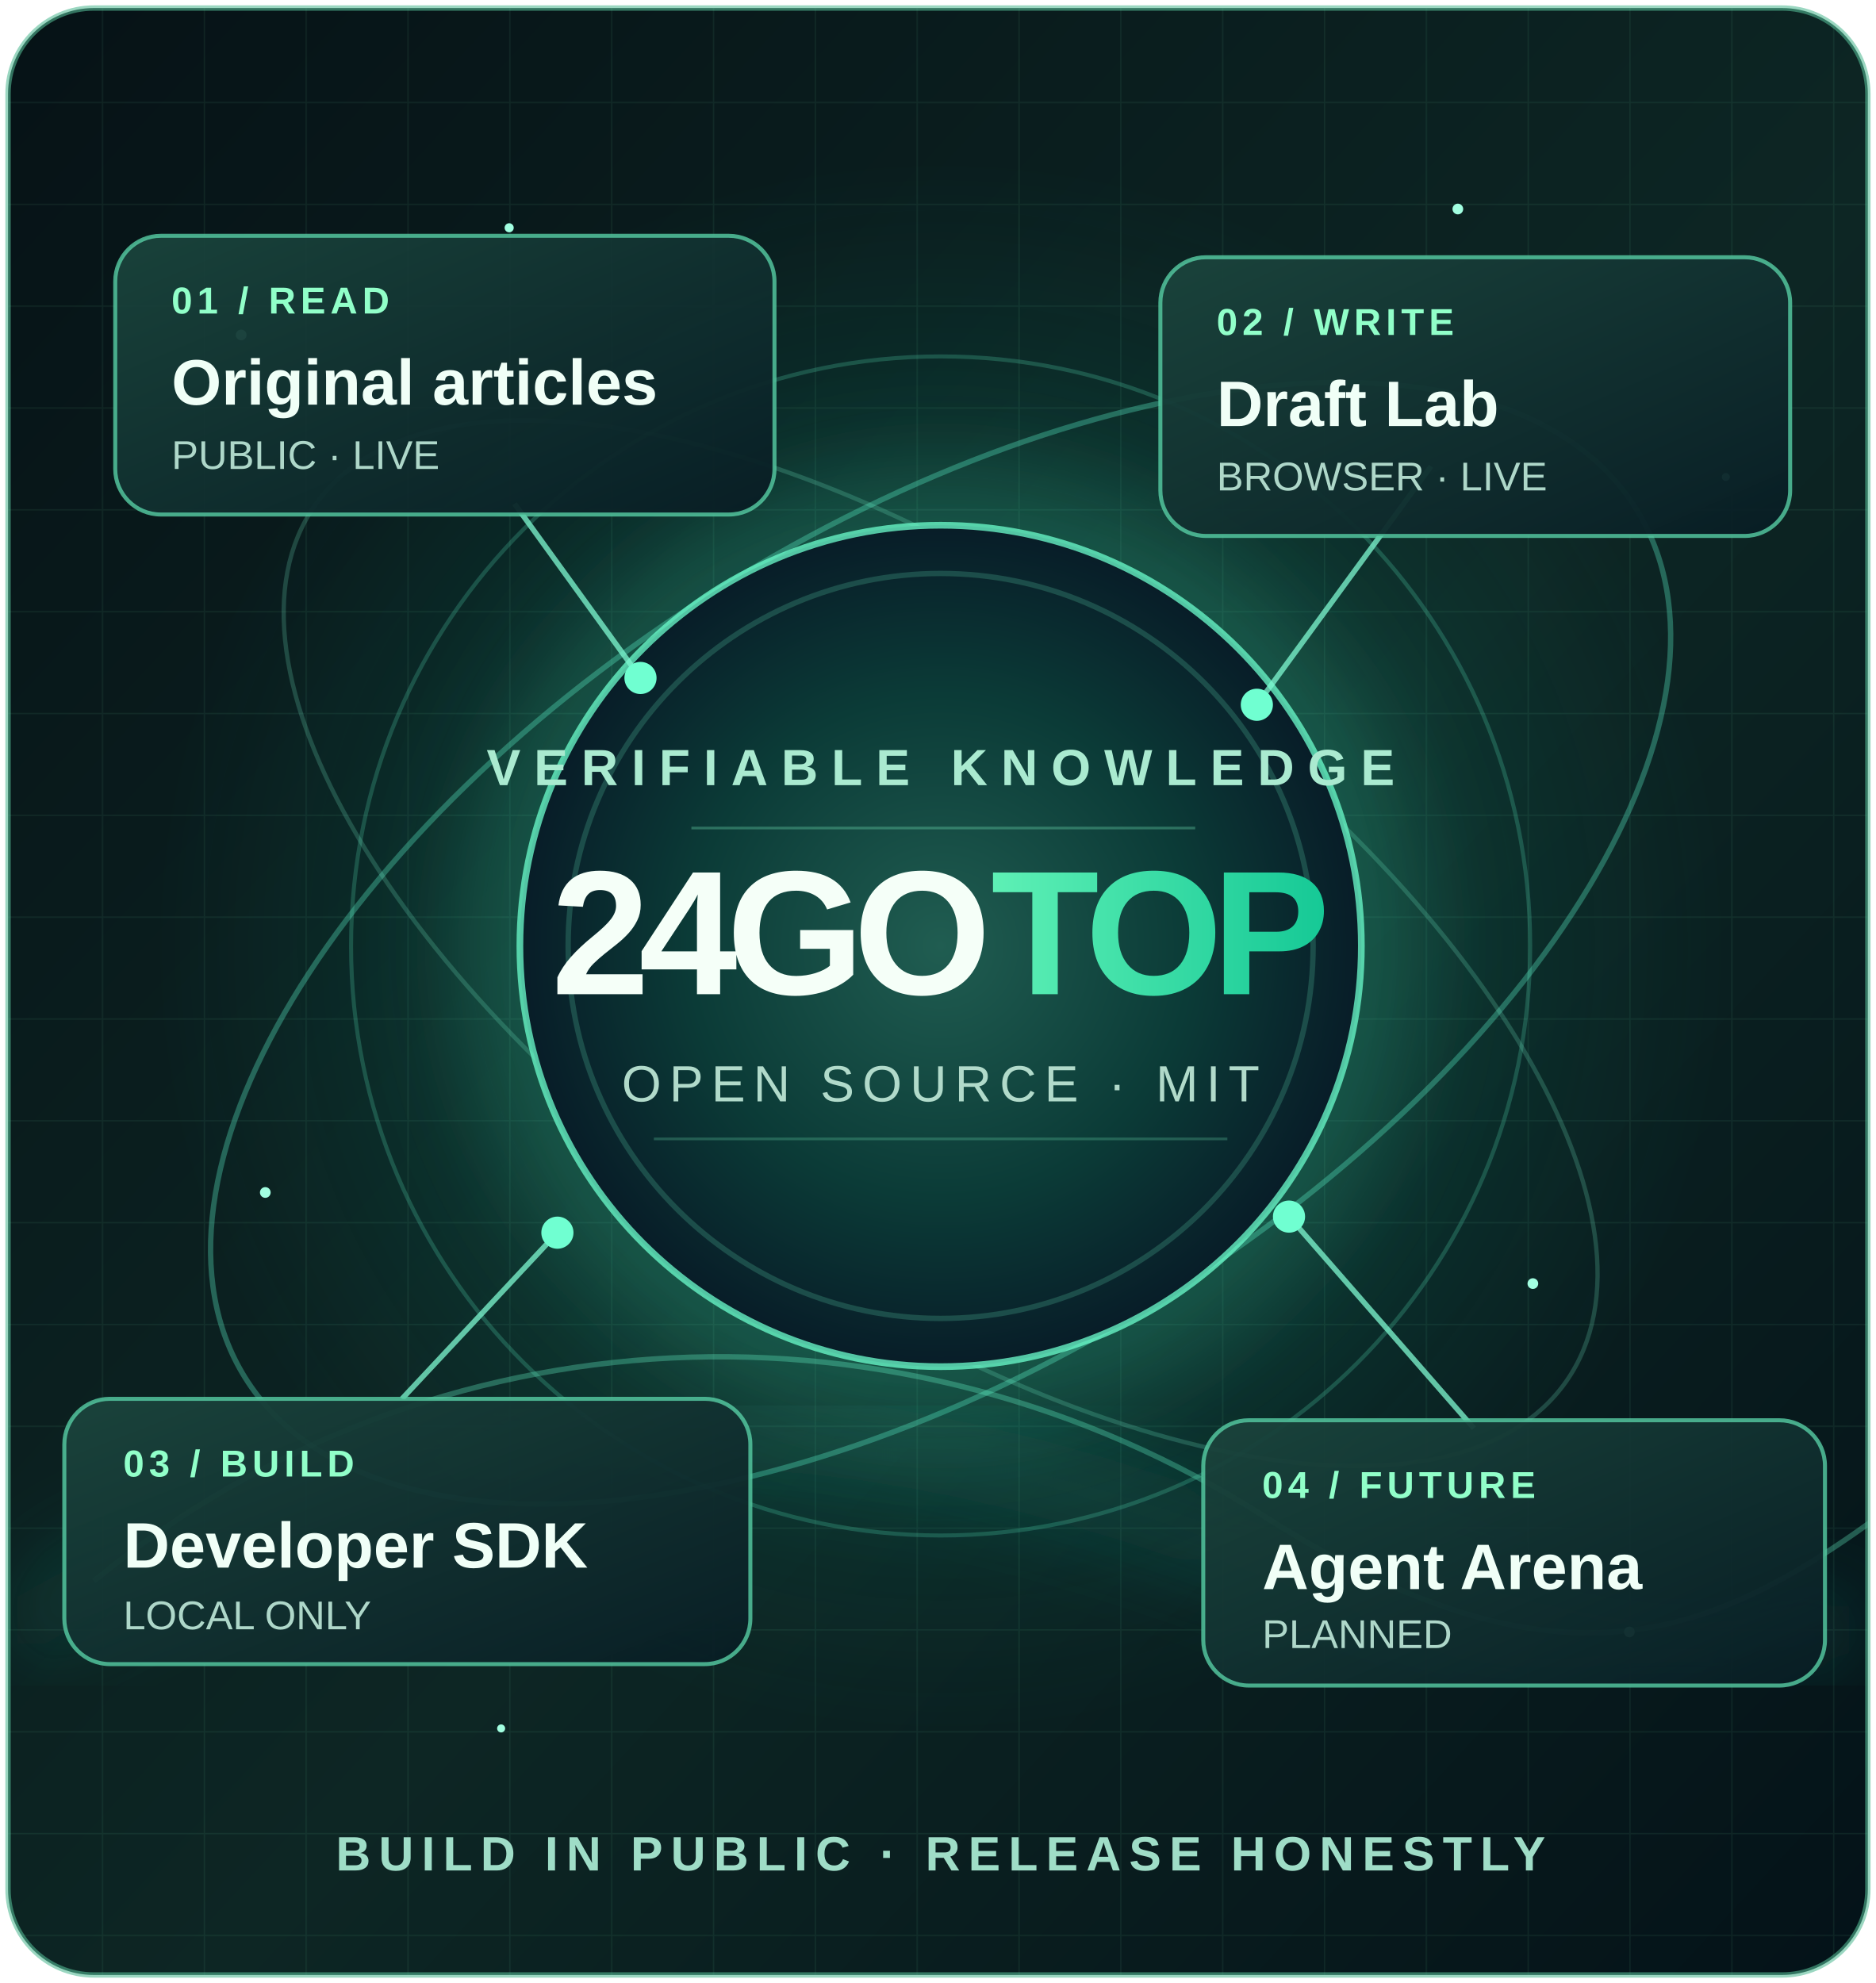
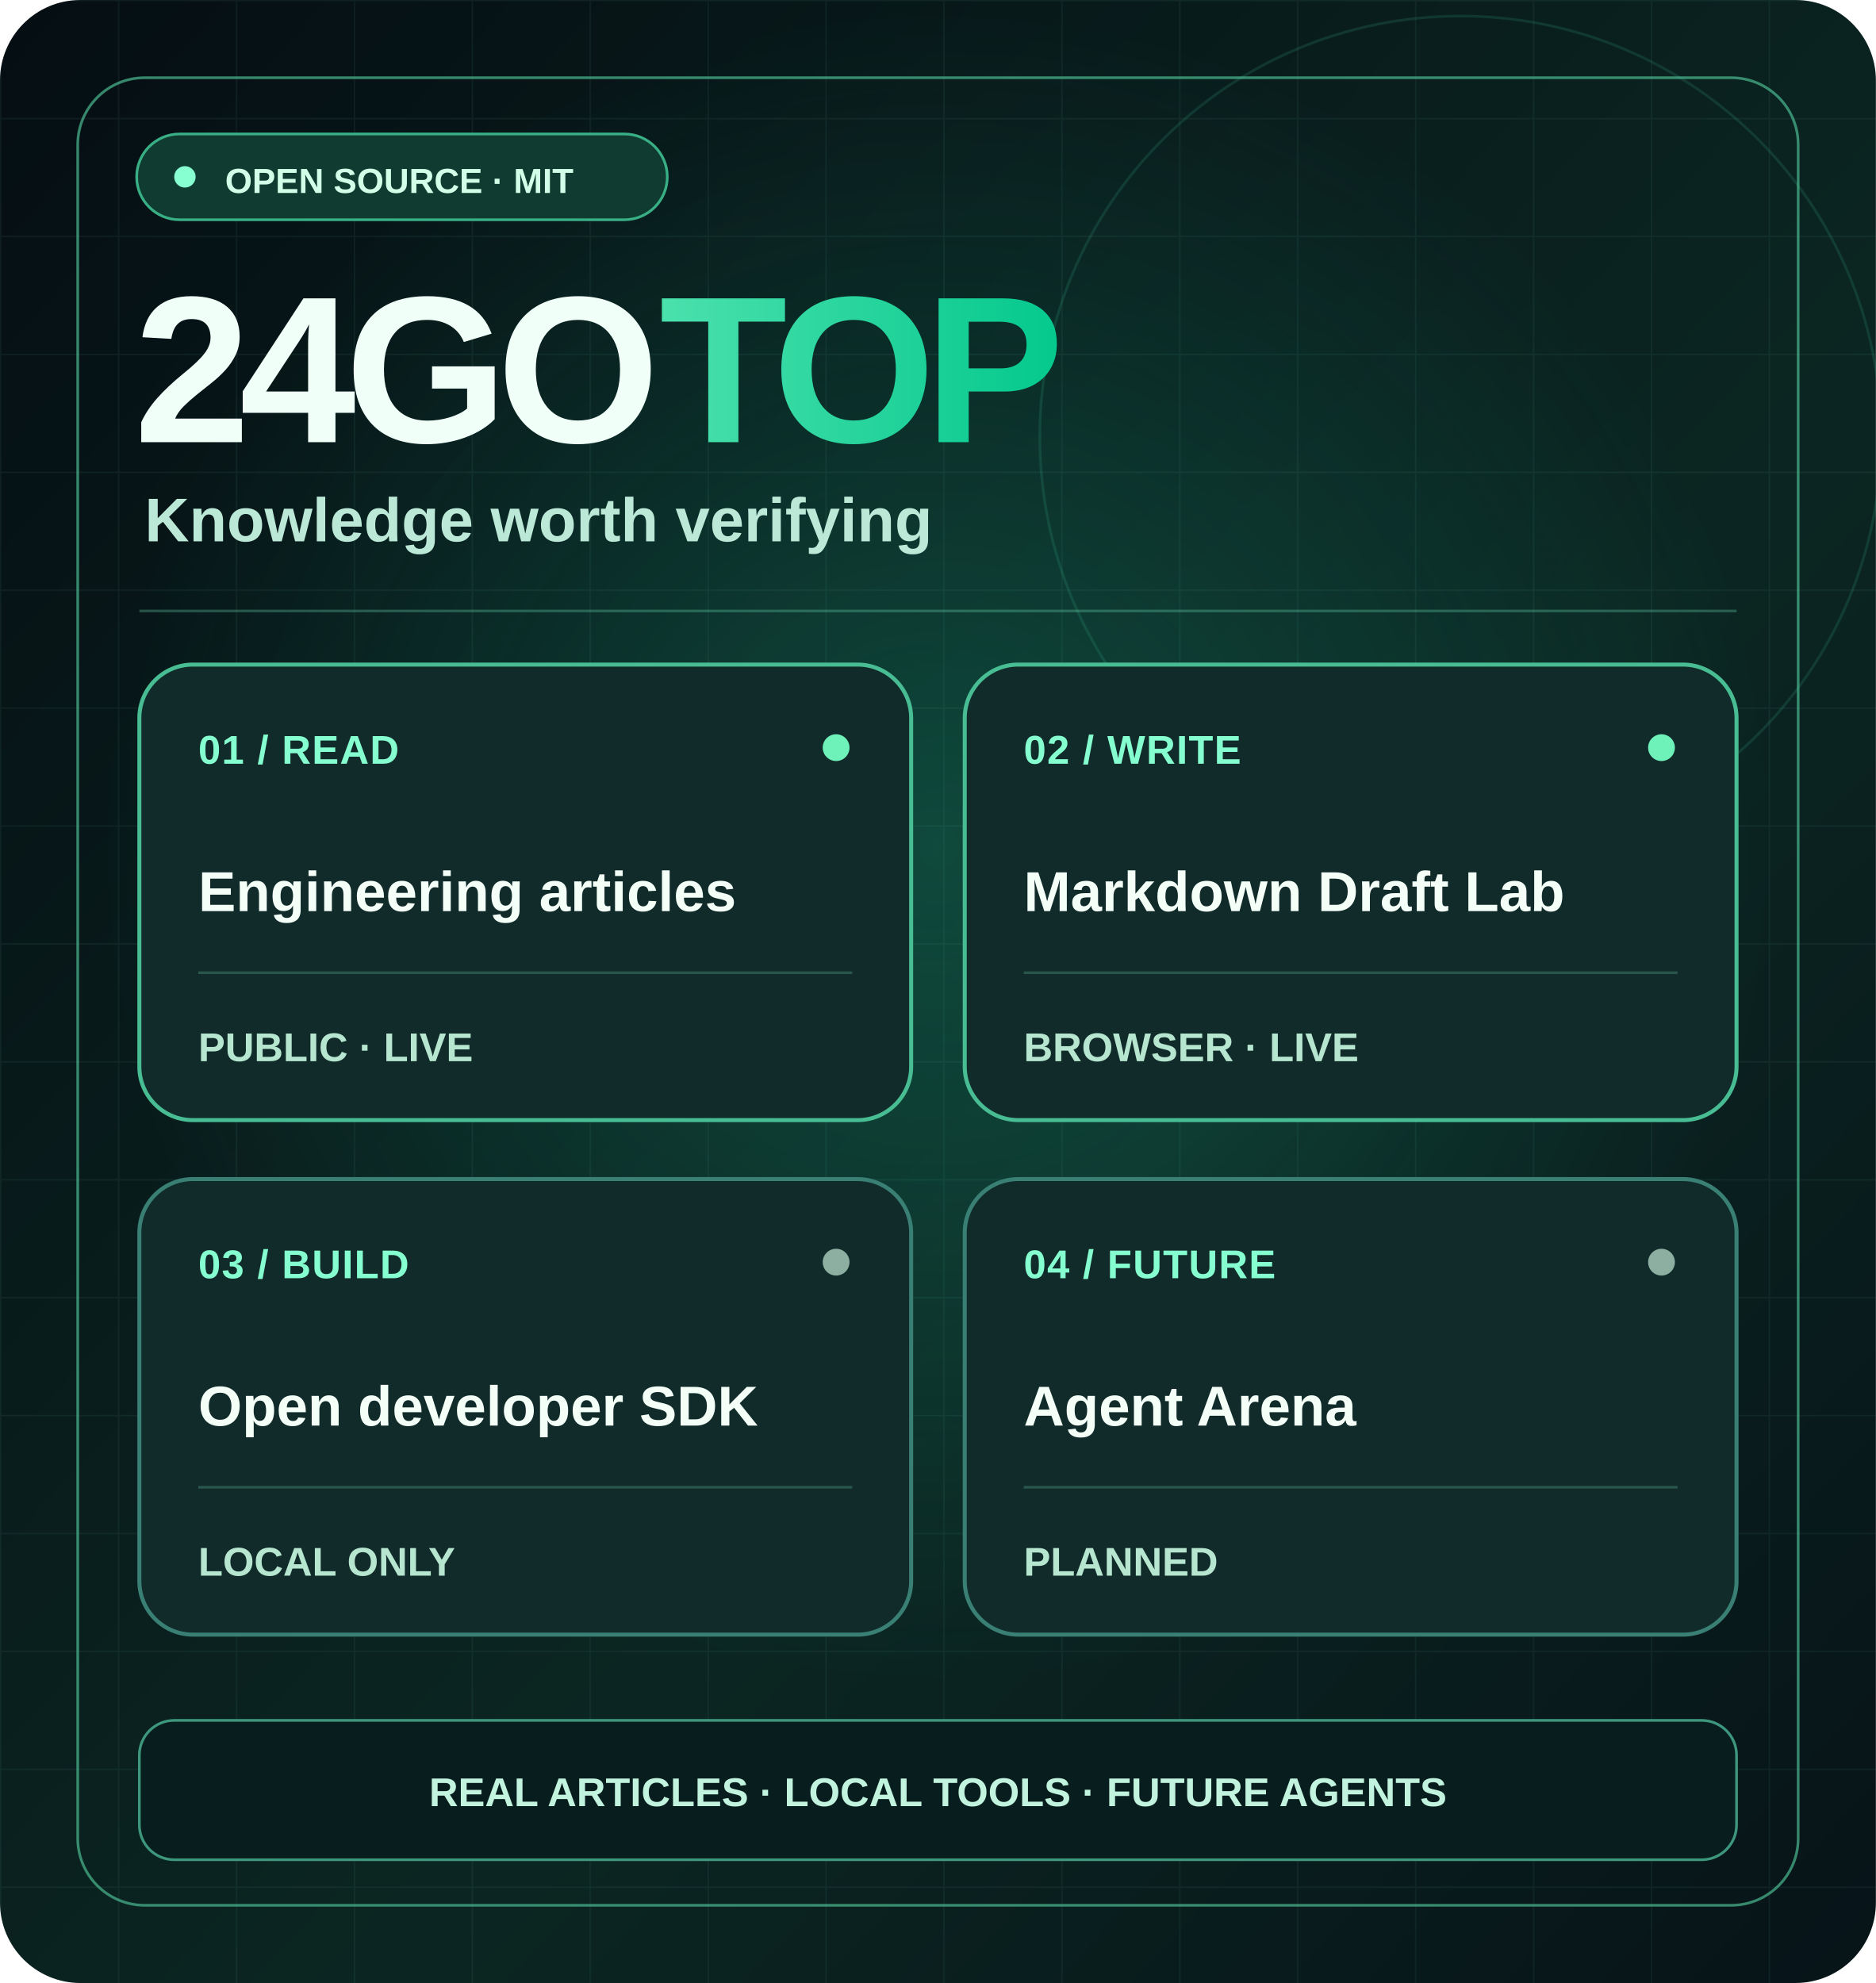
<svg xmlns="http://www.w3.org/2000/svg" width="700" height="740" viewBox="0 0 700 740" role="img" aria-labelledby="orbit-title orbit-desc">
  <defs>
-     <linearGradient id="bg" x1="0" y1="0" x2="1" y2="1">
-       <stop stop-color="#061216" />
-       <stop offset=".55" stop-color="#0D2624" />
-       <stop offset="1" stop-color="#041218" />
+     <linearGradient id="bg" x2="1" y2="1">
+       <stop stop-color="#050E13" />
+       <stop offset=".6" stop-color="#0B2622" />
+       <stop offset="1" stop-color="#071318" />
    </linearGradient>
-     <radialGradient id="pulse">
-       <stop stop-color="#48F6B3" stop-opacity=".44" />
-       <stop offset=".4" stop-color="#13C99B" stop-opacity=".16" />
-       <stop offset="1" stop-color="#14C9A4" stop-opacity="0" />
+     <linearGradient id="mint">
+       <stop stop-color="#A6FFD6" />
+       <stop offset="1" stop-color="#05C98D" />
+     </linearGradient>
+     <radialGradient id="glow">
+       <stop stop-color="#20D9A5" stop-opacity=".22" />
+       <stop offset="1" stop-color="#20D9A5" stop-opacity="0" />
    </radialGradient>
-     <radialGradient id="core">
-       <stop stop-color="#205D51" />
-       <stop offset=".6" stop-color="#0B3B37" />
-       <stop offset="1" stop-color="#081D28" />
-     </radialGradient>
-     <linearGradient id="mint" x1="0" y1="0" x2="1" y2="0">
-       <stop stop-color="#C6FFE3" />
-       <stop offset=".5" stop-color="#69F6BA" />
-       <stop offset="1" stop-color="#16C996" />
-     </linearGradient>
-     <linearGradient id="glass" x1="0" y1="0" x2="1" y2="1">
-       <stop stop-color="#1A443C" stop-opacity=".95" />
-       <stop offset="1" stop-color="#081D24" stop-opacity=".96" />
-     </linearGradient>
-     <pattern id="grid" width="38" height="38" patternUnits="userSpaceOnUse">
-       <path d="M38 0H0V38" fill="none" stroke="#81F6C4" stroke-opacity=".07" />
+     <pattern id="grid" width="44" height="44" patternUnits="userSpaceOnUse">
+       <path d="M44 0H0V44" fill="none" stroke="#8CDABA" stroke-opacity=".07" />
    </pattern>
-     <filter id="blur">
-       <feGaussianBlur stdDeviation="18" />
-     </filter>
-     <clipPath id="frame">
-       <rect x="3" y="3" width="694" height="734" rx="32" />
-     </clipPath>
  </defs>
-   <g clip-path="url(#frame)">
-     <rect width="700" height="740" fill="url(#bg)" />
-     <rect width="700" height="740" fill="url(#grid)" />
-     <circle cx="351" cy="353" r="296" fill="url(#pulse)" />
-     <circle cx="351" cy="353" r="220" fill="none" stroke="#5EEDC0" stroke-opacity=".22" stroke-width="1.5" />
-     <ellipse cx="351" cy="352" rx="306" ry="156" transform="rotate(-32 351 352)" fill="none" stroke="#5FF8CE" stroke-opacity=".32" stroke-width="2" />
-     <ellipse cx="351" cy="352" rx="285" ry="130" transform="rotate(35 351 352)" fill="none" stroke="#80FDD2" stroke-opacity=".2" stroke-width="1.6" />
-     <path d="M35 590C162 486 337 480 472 566S664 594 748 530" fill="none" stroke="#6DFFD1" stroke-opacity=".3" stroke-width="2" />
-     <path d="M-10 618C172 501 325 523 472 579S668 637 748 566" fill="none" stroke="#29CDAC" stroke-opacity=".38" stroke-width="11" filter="url(#blur)" />
-     <g fill="#A2FFE1">
-       <circle cx="90" cy="125" r="2" />
-       <circle cx="190" cy="85" r="1.7" />
-       <circle cx="544" cy="78" r="2" />
-       <circle cx="644" cy="178" r="1.5" />
-       <circle cx="99" cy="445" r="2" />
-       <circle cx="572" cy="479" r="2" />
-       <circle cx="608" cy="609" r="2" />
-       <circle cx="187" cy="645" r="1.5" />
+   <rect width="700" height="740" rx="30" fill="url(#bg)" />
+   <rect width="700" height="740" rx="30" fill="url(#grid)" />
+   <circle cx="350" cy="316" r="310" fill="url(#glow)" />
+   <circle cx="545" cy="163" r="157" fill="none" stroke="#41CA9B" stroke-opacity=".15" />
+   <rect x="29" y="29" width="642" height="682" rx="25" stroke="#4AB991" stroke-opacity=".7" fill="none" />
+   <g font-family="Arial,Helvetica,sans-serif">
+     <rect x="51" y="50" width="198" height="32" rx="16" fill="#103B30" stroke="#38AF85" />
+     <circle cx="69" cy="66" r="4" fill="#87FFD1" />
+     <text x="84" y="72" font-size="13" fill="#D1FFE8" font-weight="750">OPEN SOURCE · MIT</text>
+     <text x="50" y="165" font-size="78" font-weight="900" letter-spacing="-4" fill="#F0FFF8">24GO<tspan fill="url(#mint)">TOP</tspan>
+     </text>
+     <text x="54" y="202" font-size="23" fill="#BCE9D7" font-weight="650">Knowledge worth verifying</text>
+     <path d="M52 228H648" stroke="#80FFD0" stroke-opacity=".25" />
+     <g>
+       <rect x="52" y="248" width="288" height="170" rx="20" fill="#102B29" stroke="#48BC92" stroke-width="1.5" />
+       <circle cx="312" cy="279" r="5" fill="#6FF1BA" />
+       <text x="74" y="285" font-size="15" fill="#86FFD0" font-weight="800" letter-spacing=".4">01 / READ</text>
+       <text x="74" y="340" font-size="21" fill="#F4FFF8" font-weight="800">Engineering articles</text>
+       <path d="M74 363h244" stroke="#74D6B0" stroke-opacity=".25" />
+       <text x="74" y="396" font-size="15" fill="#B7E6D0" font-weight="750">PUBLIC · LIVE</text>
    </g>
-     <circle cx="351" cy="353" r="180" fill="#48FFC7" fill-opacity=".16" filter="url(#blur)" />
-     <circle cx="351" cy="353" r="157" fill="url(#core)" stroke="#6BFBCB" stroke-opacity=".76" stroke-width="2.5" />
-     <circle cx="351" cy="353" r="139" fill="none" stroke="#73F9CB" stroke-opacity=".19" stroke-width="2" />
-     <path d="M258 309H446" stroke="#82FFC9" stroke-opacity=".28" />
-     <path d="M244 425H458" stroke="#82FFC9" stroke-opacity=".22" />
-     <g font-family="Arial,Helvetica,sans-serif" text-anchor="middle">
-       <text x="351" y="293" fill="#AAEAD0" font-size="19" font-weight="700" letter-spacing="5">VERIFIABLE KNOWLEDGE</text>
-       <text x="351" y="371" fill="#F5FFF8" font-size="66" font-weight="900" letter-spacing="-4">24GO<tspan fill="url(#mint)">TOP</tspan>
-       </text>
-       <text x="351" y="411" fill="#B1DACA" font-size="19" letter-spacing="3">OPEN SOURCE · MIT</text>
+     <g>
+       <rect x="360" y="248" width="288" height="170" rx="20" fill="#102B29" stroke="#48BC92" stroke-width="1.5" />
+       <circle cx="620" cy="279" r="5" fill="#6FF1BA" />
+       <text x="382" y="285" font-size="15" fill="#86FFD0" font-weight="800" letter-spacing=".4">02 / WRITE</text>
+       <text x="382" y="340" font-size="21" fill="#F4FFF8" font-weight="800">Markdown Draft Lab</text>
+       <path d="M382 363h244" stroke="#74D6B0" stroke-opacity=".25" />
+       <text x="382" y="396" font-size="15" fill="#B7E6D0" font-weight="750">BROWSER · LIVE</text>
    </g>
-     <g stroke="#7FF9D1" stroke-opacity=".75" stroke-width="2" fill="none">
-       <path d="M239 253L192 188" />
-       <path d="M469 263L534 174" />
-       <path d="M208 460L150 522" />
-       <path d="M481 454L550 533" />
+     <g>
+       <rect x="52" y="440" width="288" height="170" rx="20" fill="#102B29" stroke="#397F74" stroke-width="1.5" />
+       <circle cx="312" cy="471" r="5" fill="#8DAFA1" />
+       <text x="74" y="477" font-size="15" fill="#86FFD0" font-weight="800" letter-spacing=".4">03 / BUILD</text>
+       <text x="74" y="532" font-size="21" fill="#F4FFF8" font-weight="800">Open developer SDK</text>
+       <path d="M74 555h244" stroke="#74D6B0" stroke-opacity=".25" />
+       <text x="74" y="588" font-size="15" fill="#B7E6D0" font-weight="750">LOCAL ONLY</text>
    </g>
-     <g fill="#70FFD1">
-       <circle cx="239" cy="253" r="6" />
-       <circle cx="469" cy="263" r="6" />
-       <circle cx="208" cy="460" r="6" />
-       <circle cx="481" cy="454" r="6" />
+     <g>
+       <rect x="360" y="440" width="288" height="170" rx="20" fill="#102B29" stroke="#397F74" stroke-width="1.5" />
+       <circle cx="620" cy="471" r="5" fill="#8DAFA1" />
+       <text x="382" y="477" font-size="15" fill="#86FFD0" font-weight="800" letter-spacing=".4">04 / FUTURE</text>
+       <text x="382" y="532" font-size="21" fill="#F4FFF8" font-weight="800">Agent Arena</text>
+       <path d="M382 555h244" stroke="#74D6B0" stroke-opacity=".25" />
+       <text x="382" y="588" font-size="15" fill="#B7E6D0" font-weight="750">PLANNED</text>
    </g>
-     <g fill="url(#glass)" stroke="#57CDA4" stroke-opacity=".8" stroke-width="1.5">
-       <rect x="43" y="88" width="246" height="104" rx="17" />
-       <rect x="433" y="96" width="235" height="104" rx="17" />
-       <rect x="24" y="522" width="256" height="99" rx="17" />
-       <rect x="449" y="530" width="232" height="99" rx="17" />
-     </g>
-     <g font-family="Arial,Helvetica,sans-serif">
-       <g fill="#91FFC9" font-size="14" font-weight="800" letter-spacing="1.8">
-         <text x="64" y="117">01 / READ</text>
-         <text x="454" y="125">02 / WRITE</text>
-         <text x="46" y="551">03 / BUILD</text>
-         <text x="471" y="559">04 / FUTURE</text>
-       </g>
-       <g fill="#F0FFF7" font-size="24" font-weight="800">
-         <text x="64" y="151">Original articles</text>
-         <text x="454" y="159">Draft Lab</text>
-         <text x="46" y="585">Developer SDK</text>
-         <text x="471" y="593">Agent Arena</text>
-       </g>
-       <g fill="#AED7C9" font-size="15">
-         <text x="64" y="175">PUBLIC · LIVE</text>
-         <text x="454" y="183">BROWSER · LIVE</text>
-         <text x="46" y="608">LOCAL ONLY</text>
-         <text x="471" y="615">PLANNED</text>
-       </g>
-       <text x="351" y="698" text-anchor="middle" fill="#9FDDC7" font-size="18" font-weight="700" letter-spacing="3">BUILD IN PUBLIC · RELEASE HONESTLY</text>
-     </g>
+     <rect x="52" y="642" width="596" height="52" rx="13" fill="#081D1D" stroke="#3D977D" />
+     <text x="350" y="674" font-size="15" fill="#C1F3DE" font-weight="750" text-anchor="middle">REAL ARTICLES · LOCAL TOOLS · FUTURE AGENTS</text>
  </g>
-   <rect x="3" y="3" width="694" height="734" rx="32" fill="none" stroke="#54BA94" stroke-opacity=".58" stroke-width="2" />
</svg>
